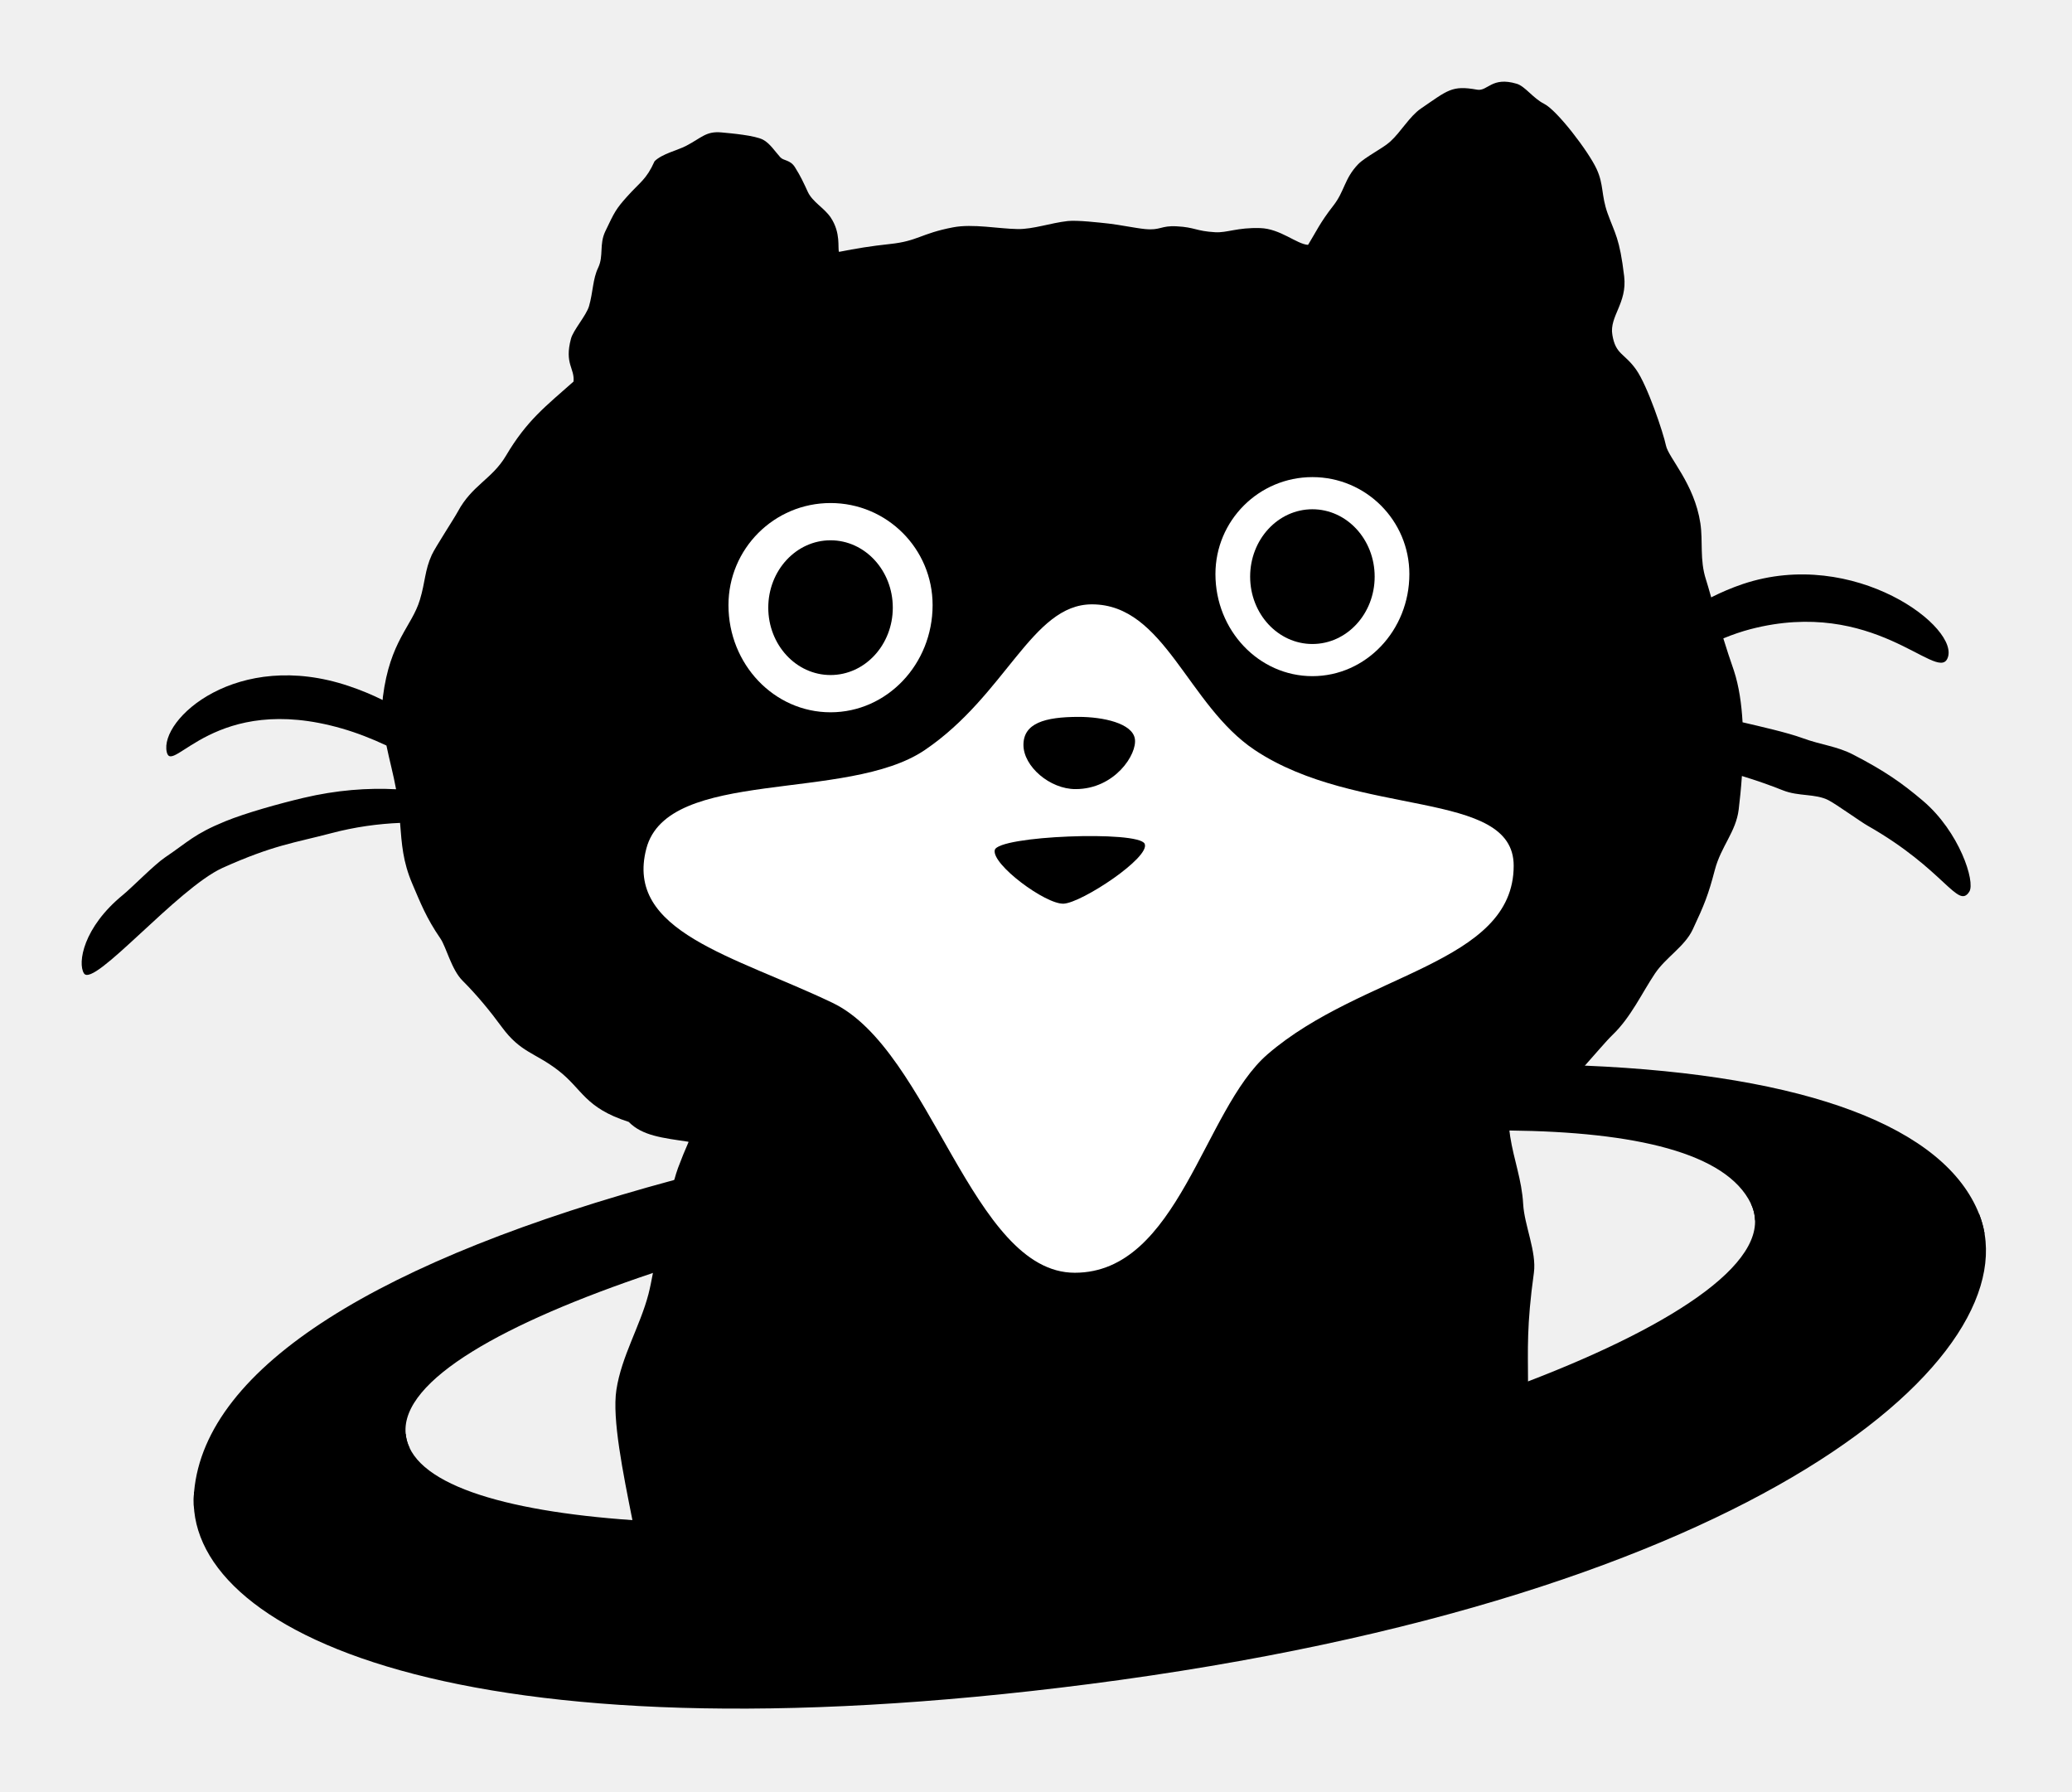
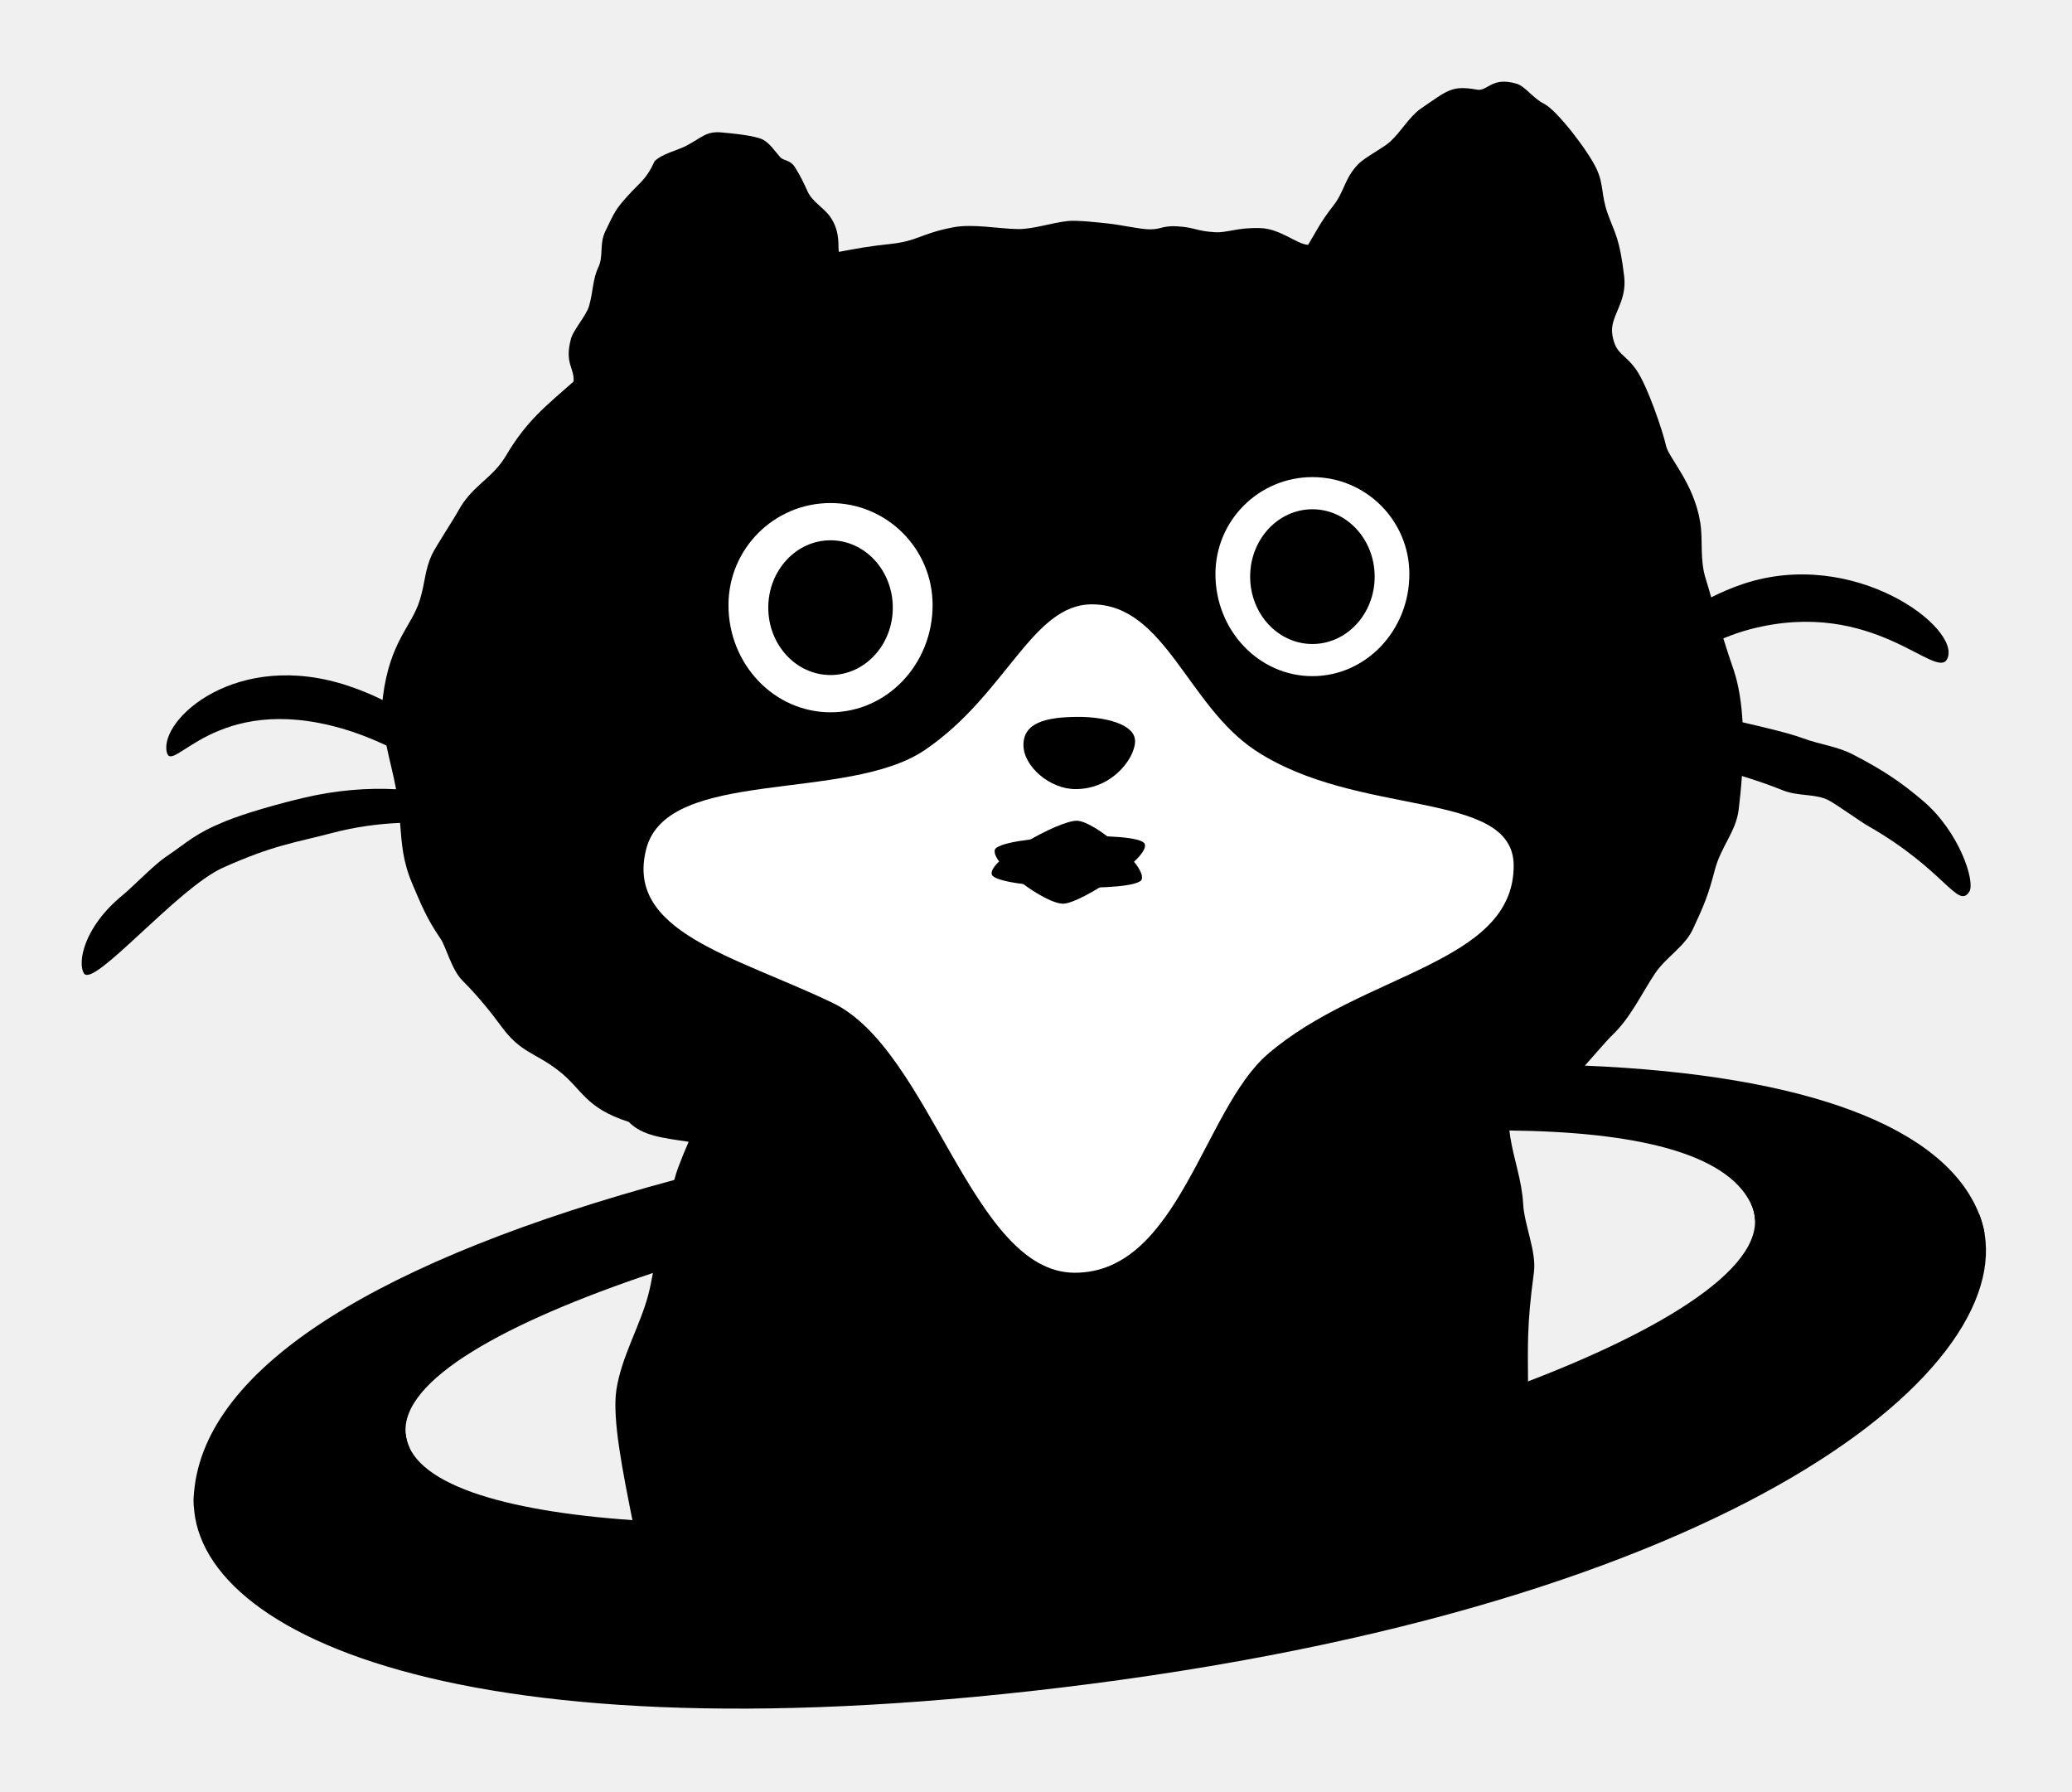
<svg xmlns="http://www.w3.org/2000/svg" viewBox="0 0 406 351" width="406" height="351">
  <style>
- @keyframes mouth-s {
-   0% { d: path("M224.29 165.32C223.68 164 216.5 163.61 209.38 163.9C202.27 164.18 195.24 165.15 194.92 166.55C194.28 169.34 204.85 177.2 208.4 177.06C211.95 176.91 225.5 167.96 224.29 165.32Z"); animation-timing-function: cubic-bezier(0.42, 0, 0.58, 1); }
-   100% { d: path("M221 170C221 169 215 171 210 171C205 171 199 169 199 170C199 174 205 177 210 177C215 177 221 174 221 170Z"); }
+ @keyframes mouth-s-normal {
+   0% { opacity: 1; animation-timing-function: cubic-bezier(0.42, 0, 0.58, 1); }
+   100% { opacity: 0; }
+ }
+ @keyframes mouth-s-shy {
+   0% { opacity: 0; animation-timing-function: cubic-bezier(0.42, 0, 0.58, 1); }
+   100% { opacity: 1; }
}
</style>
  <g id="body" style="transform-box: view-box; transform-origin: 0px 0px">
    <g id="ring-back" style="transform-box: view-box; transform-origin: 0px 0px">
      <path d="M38.03 292.31C40.22 267.64 74.78 246.67 132.12 231.19C186 216 256 206 310.55 208.79C354.19 210.63 381.1 220.87 387.81 237.89C388.29 239.12 388.65 240.39 388.87 241.7L343.9 239.09C343.86 237.98 343.59 236.89 343.08 235.82C338.27 225.84 320.32 221.77 295.76 221.5C241 221 176 232 127.94 249.41C99.11 259.08 78.49 270.34 79.49 280.92C79.58 281.89 79.84 282.83 80.27 283.71L38.01 295.56C37.93 294.48 37.93 293.39 38.03 292.31Z" fill="#000000" />
    </g>
    <g id="torso" style="transform-box: view-box; transform-origin: 0px 0px">
      <path d="M310.55 208.79C266 201 180 201 131 213C131 218 132 222 134.94 223.71C134.23 225.33 133.53 227.02 132.85 228.85C132.58 229.58 132.35 230.37 132.12 231.19C130 238 129 244 127.94 249.41C127.67 250.86 127.39 252.28 127.06 253.57C125.43 259.82 121.78 265.74 120.78 272.31C119.91 277.97 122.09 288.62 123.92 297.84C125 306 126 314 128 318C176 318 256 300 299.41 292L299.41 270.66C299.4 264.41 299.12 259.74 300.56 249.37C301.12 245.26 298.69 240.08 298.46 235.92C298.19 231.14 296.63 227.27 295.92 222.7C295.86 222.31 295.81 221.91 295.76 221.5Z" fill="#000000" />
      <g id="head" style="transform-box: view-box; transform-origin: 0px 0px">
        <path d="M310.55 208.79C312.62 206.49 314.66 204.03 316.03 202.71C319.57 199.29 321.69 194.62 324.28 190.75C326.41 187.57 330.12 185.46 331.69 182.1C333.96 177.26 334.73 175.35 336.02 170.43C337.23 165.82 340.15 163 340.69 158.61C340.91 156.78 341.15 154.52 341.32 152.04C344.17 152.91 346.87 153.86 349.38 154.86C352.45 156.08 355.67 155.46 358.27 156.78C359.75 157.53 364.59 161.01 365.92 161.76C381.1 170.39 383.62 178.29 385.88 174.7C387.1 172.76 383.93 162.95 376.79 156.9C372.71 153.44 369.33 151.06 363.14 147.86C359.91 146.18 356.89 145.98 353.17 144.61C350.25 143.54 344.99 142.35 341.45 141.52C341.25 137.95 340.75 134.43 339.75 131.39C338.99 129.22 338.3 127.08 337.68 125.08C339.47 124.34 341.25 123.73 343.01 123.27C367.19 116.99 379.4 133.53 381.56 129.08C384.44 123.15 363.36 107.08 341.47 114.44C339.34 115.16 337.29 116.04 335.3 117.04C334.84 115.42 334.49 114.2 334.27 113.53C333.02 109.67 333.72 106.1 333.18 102.52C332 94.74 326.95 89.72 326.44 87.3C325.93 84.86 322.85 75.59 320.57 72.38C318.25 69.13 316.58 69.51 315.93 65.59C296 61 269 39 256.31 47.98C254.09 47.84 250.87 44.8 246.93 44.69C242.41 44.55 240.47 45.64 238.1 45.5C234.25 45.27 234.19 44.53 230.55 44.34C227.42 44.17 227.44 45.18 224.36 44.88C222.51 44.7 218.99 43.98 217.19 43.8C215.51 43.62 211.08 43.1 209.21 43.31C205.82 43.69 202.49 44.92 199.42 44.88C195.68 44.83 190.61 43.8 186.76 44.54C180.38 45.76 179.9 47.23 174.38 47.81C170.63 48.21 167.73 48.69 164.4 49.35C156 47 127 65 112.38 74.76C106.92 79.61 103.25 82.34 99.13 89.31C96.42 93.88 92.5 95.05 89.72 100.22C88.98 101.6 85.29 107.23 84.61 108.71C83.22 111.75 83.35 113.98 82.28 117.51C80.71 122.75 76.41 125.54 75.02 136.59C75 136.78 74.99 136.96 74.98 137.15C72.89 136.12 70.69 135.2 68.36 134.42C46.47 127.05 31.18 140.95 32.68 147.37C33.75 151.94 42.07 135.55 66.97 142.73C69.94 143.58 72.88 144.74 75.72 146.07C76.32 148.98 77.1 151.81 77.61 154.64C72.08 154.35 65.99 154.78 59.41 156.34C54.77 157.44 48.2 159.26 44.11 160.93C38.02 163.43 36.91 164.91 32.33 168C30.24 169.41 25.82 173.93 24.09 175.34C16.28 181.72 15.18 188.69 16.45 190.71C18.32 193.68 34.79 174.02 43.64 170.03C53.61 165.55 57.7 165.15 64.91 163.25C69.55 162.02 74.09 161.41 78.39 161.23C78.73 165.42 78.91 168.77 80.81 173.21C82.39 176.89 83.5 179.81 86.3 183.89C87.44 185.55 88.46 189.98 90.63 192.14C93.48 194.99 96.01 198.07 98.35 201.26C102.02 206.25 104.86 206.24 109.36 209.71C114.19 213.43 114.5 217.01 123.2 219.82C125.87 222.55 129.84 222.95 134.94 223.71C153 231 164 259 210 259C252 259 276 241 295.76 221.5L310.55 208.79Z" fill="#000000" />
        <g id="ear-l" style="transform-box: view-box; transform-origin: 0px 0px">
          <path d="M164.4 49.35C164.1 48.58 164.8 45.67 162.79 42.64C161.56 40.78 159.22 39.59 158.3 37.62C157.44 35.77 156.92 34.59 155.76 32.75C154.83 31.28 153.55 31.53 152.9 30.82C151.91 29.73 150.85 28.06 149.49 27.36C147.87 26.53 143.35 26.13 141.41 25.95C138.35 25.66 137.56 26.95 134.42 28.59C132.79 29.44 129.73 30.13 128.26 31.59C126.63 35.22 125.47 35.61 122.85 38.54C120.7 40.95 120.41 41.53 118.6 45.34C117.38 47.91 118.32 50.12 117.21 52.45C116.14 54.67 116.21 57.24 115.42 59.98C114.88 61.82 112.33 64.67 111.88 66.36C110.56 71.3 112.63 72.13 112.38 74.76C128 90 156 81 164.4 49.35Z" fill="#000000" />
        </g>
        <g id="ear-r" style="transform-box: view-box; transform-origin: 0px 0px">
          <path d="M315.93 65.59C315.33 61.97 318.87 59.4 318.25 54.15C317.36 46.62 316.46 45.84 315 41.79C313.71 38.16 314.29 36.21 312.84 33.09C311.23 29.63 305.11 21.62 302.58 20.35C300.38 19.24 298.83 16.89 297.19 16.41C292.27 14.94 291.52 17.94 289.43 17.57C284.47 16.68 283.73 17.65 278.42 21.27C276.19 22.8 274.53 25.82 272.39 27.76C270.99 29.04 267.46 30.79 266.13 32.17C263.4 35.01 263.49 37.44 261.27 40.28C258.62 43.67 257.86 45.46 256.31 47.98C273 70 294 84 315.93 65.59Z" fill="#000000" />
        </g>
        <g id="face" style="transform-box: view-box; transform-origin: 0px 0px">
          <path d="M245.86 146.95C232.68 138.17 228.23 118.41 213.96 118.41C202.21 118.41 197.17 136.13 181.22 146.95C166.04 157.26 130.85 150.31 126.65 166.26C122.36 182.58 143.81 187.25 163.12 196.48C182.43 205.72 190.45 249.37 210.6 249.37C230.91 249.37 235.8 217.42 248.38 206.56C266.85 190.61 296.6 188.93 296.6 169.62C296.6 154.51 266.01 160.38 245.86 146.95Z" fill="#ffffff" />
        </g>
        <g id="eye-l-white" style="transform-box: view-box; transform-origin: 0px 0px">
          <path d="M182.74 118.56C182.74 107.51 173.79 98.56 162.74 98.56C151.69 98.56 142.74 107.51 142.74 118.56C142.74 130.16 151.69 139.56 162.74 139.56C173.79 139.56 182.74 130.16 182.74 118.56Z" fill="#ffffff" />
        </g>
        <g id="eye-r-white" style="transform-box: view-box; transform-origin: 0px 0px">
          <path d="M276.16 112.48C276.16 101.99 267.65 93.48 257.16 93.48C246.67 93.48 238.16 101.99 238.16 112.48C238.16 123.53 246.67 132.48 257.16 132.48C267.65 132.48 276.16 123.53 276.16 112.48Z" fill="#ffffff" />
        </g>
        <g id="tear-l" style="transform-box: view-box; transform-origin: 0px 0px" />
        <g id="tear-r" style="transform-box: view-box; transform-origin: 0px 0px" />
        <g id="eye-l-pupil" style="transform-box: view-box; transform-origin: 0px 0px">
          <path d="M174.94 119.06C174.94 111.77 169.48 105.86 162.74 105.86C156 105.86 150.54 111.77 150.54 119.06C150.54 126.35 156 132.26 162.74 132.26C169.48 132.26 174.94 126.35 174.94 119.06Z" fill="#000000" />
        </g>
        <g id="eye-r-pupil" style="transform-box: view-box; transform-origin: 0px 0px">
          <path d="M269.36 112.98C269.36 105.69 263.9 99.78 257.16 99.78C250.42 99.78 244.96 105.69 244.96 112.98C244.96 120.27 250.42 126.18 257.16 126.18C263.9 126.18 269.36 120.27 269.36 112.98Z" fill="#000000" />
        </g>
        <g id="nose" style="transform-box: view-box; transform-origin: 0px 0px">
          <path d="M210.76 154.61C218.43 154.61 222.88 147.76 222.37 144.74C221.87 141.72 216.2 140.46 211.35 140.46C204.68 140.46 200.54 141.72 200.54 145.95C200.54 150.18 205.74 154.63 210.76 154.61Z" fill="#000000" />
        </g>
        <g id="mouth" style="transform-box: view-box; transform-origin: 0px 0px">
-           <path d="M224.29 165.32C223.68 164 216.5 163.61 209.38 163.9C202.27 164.18 195.24 165.15 194.92 166.55C194.28 169.34 204.85 177.2 208.4 177.06C211.95 176.91 225.5 167.96 224.29 165.32Z" fill="#000000" style="animation: mouth-s 1s linear 1 forwards" />
+           <path d="M224.29 165.32C223.68 164 216.5 163.61 209.38 163.9C202.27 164.18 195.24 165.15 194.92 166.55C194.28 169.34 204.85 177.2 208.4 177.06C211.95 176.91 225.5 167.96 224.29 165.32Z" fill="#000000" style="animation: mouth-s-normal 1s linear 1 forwards" />
+           <path d="M211.04 160.81C207.49 160.7 193.33 168.65 194.35 171.37C195.37 174.08 222.89 175.01 223.73 172.27C224.56 169.53 214.59 160.92 211.04 160.81Z" fill="#000000" style="animation: mouth-s-shy 1s linear 1 forwards" />
        </g>
      </g>
    </g>
    <g id="ring-front" style="transform-box: view-box; transform-origin: 0px 0px">
      <path d="M38.03 292.31C35.62 319.4 89.69 345.91 213.53 329.95C344.58 313.05 398.57 265.21 387.81 237.89L343.08 235.82C348.22 246.49 328.66 259.44 299.41 270.66C246 292 176 302 123.92 297.84C98.44 296.06 80.4 290.67 79.49 280.92Z" fill="#000000" />
    </g>
    <g id="ring-gap-l" style="transform-box: view-box; transform-origin: 0px 0px" />
    <g id="ring-gap-r" style="transform-box: view-box; transform-origin: 0px 0px" />
  </g>
</svg>
